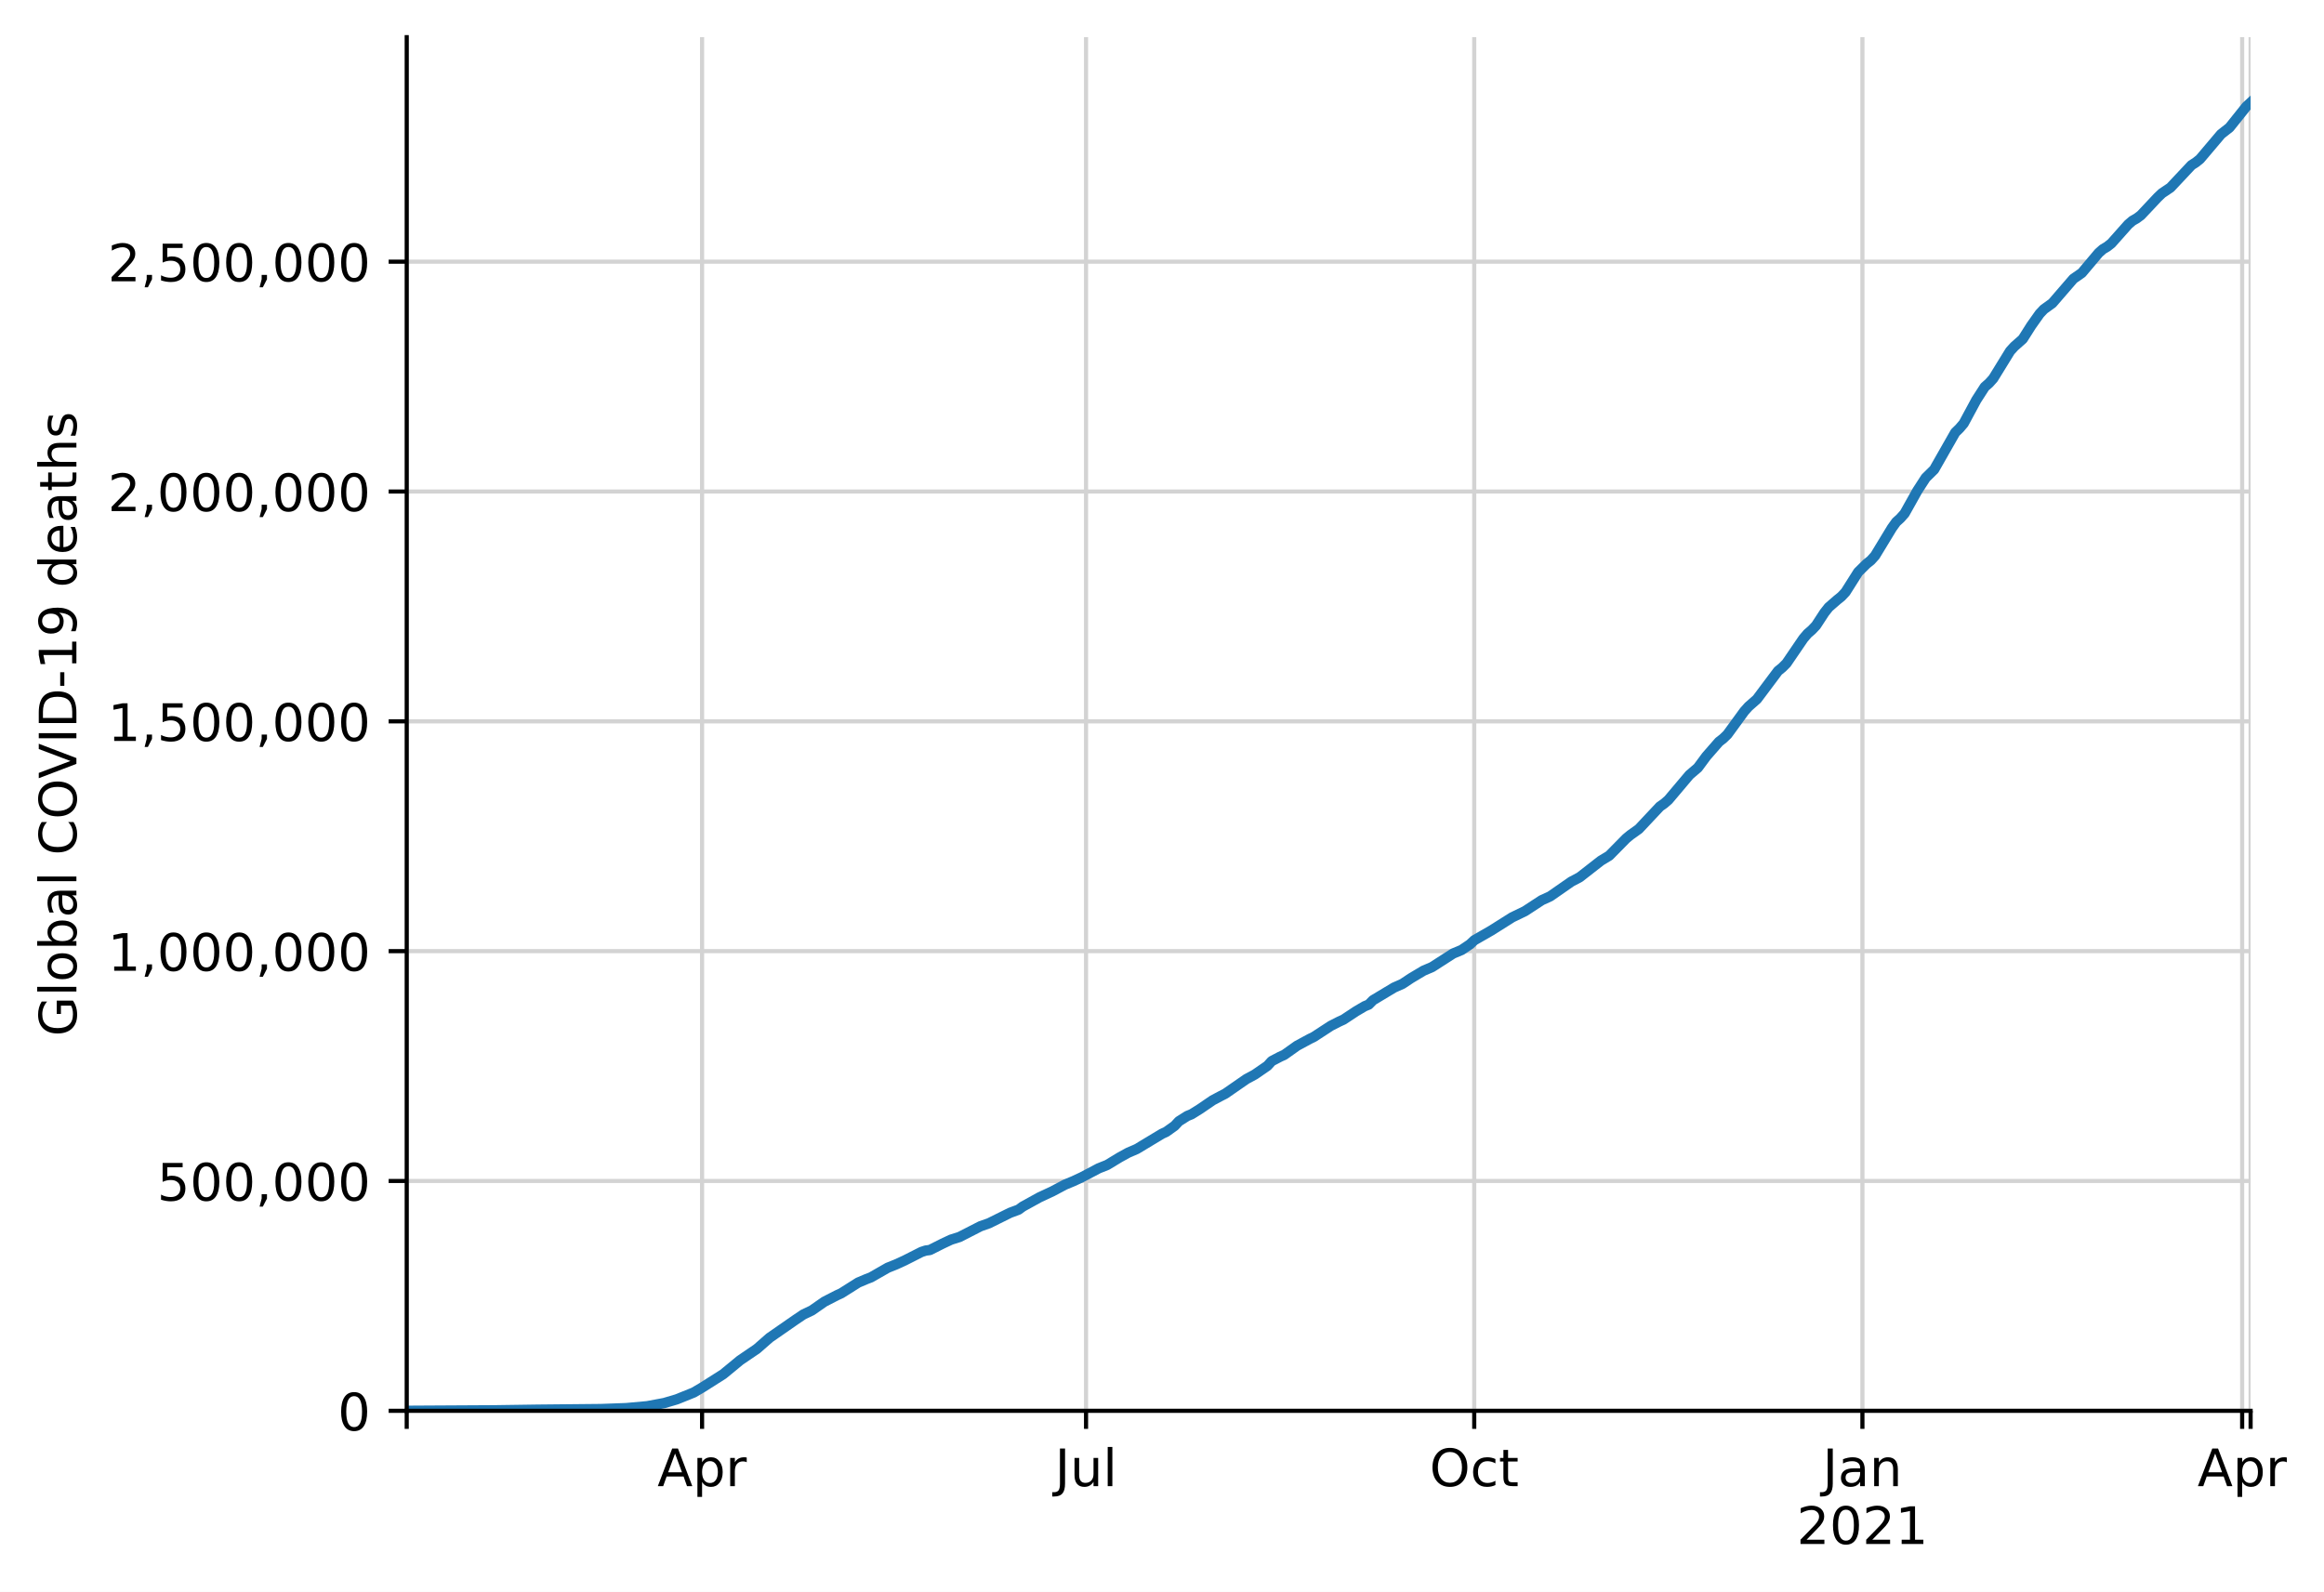
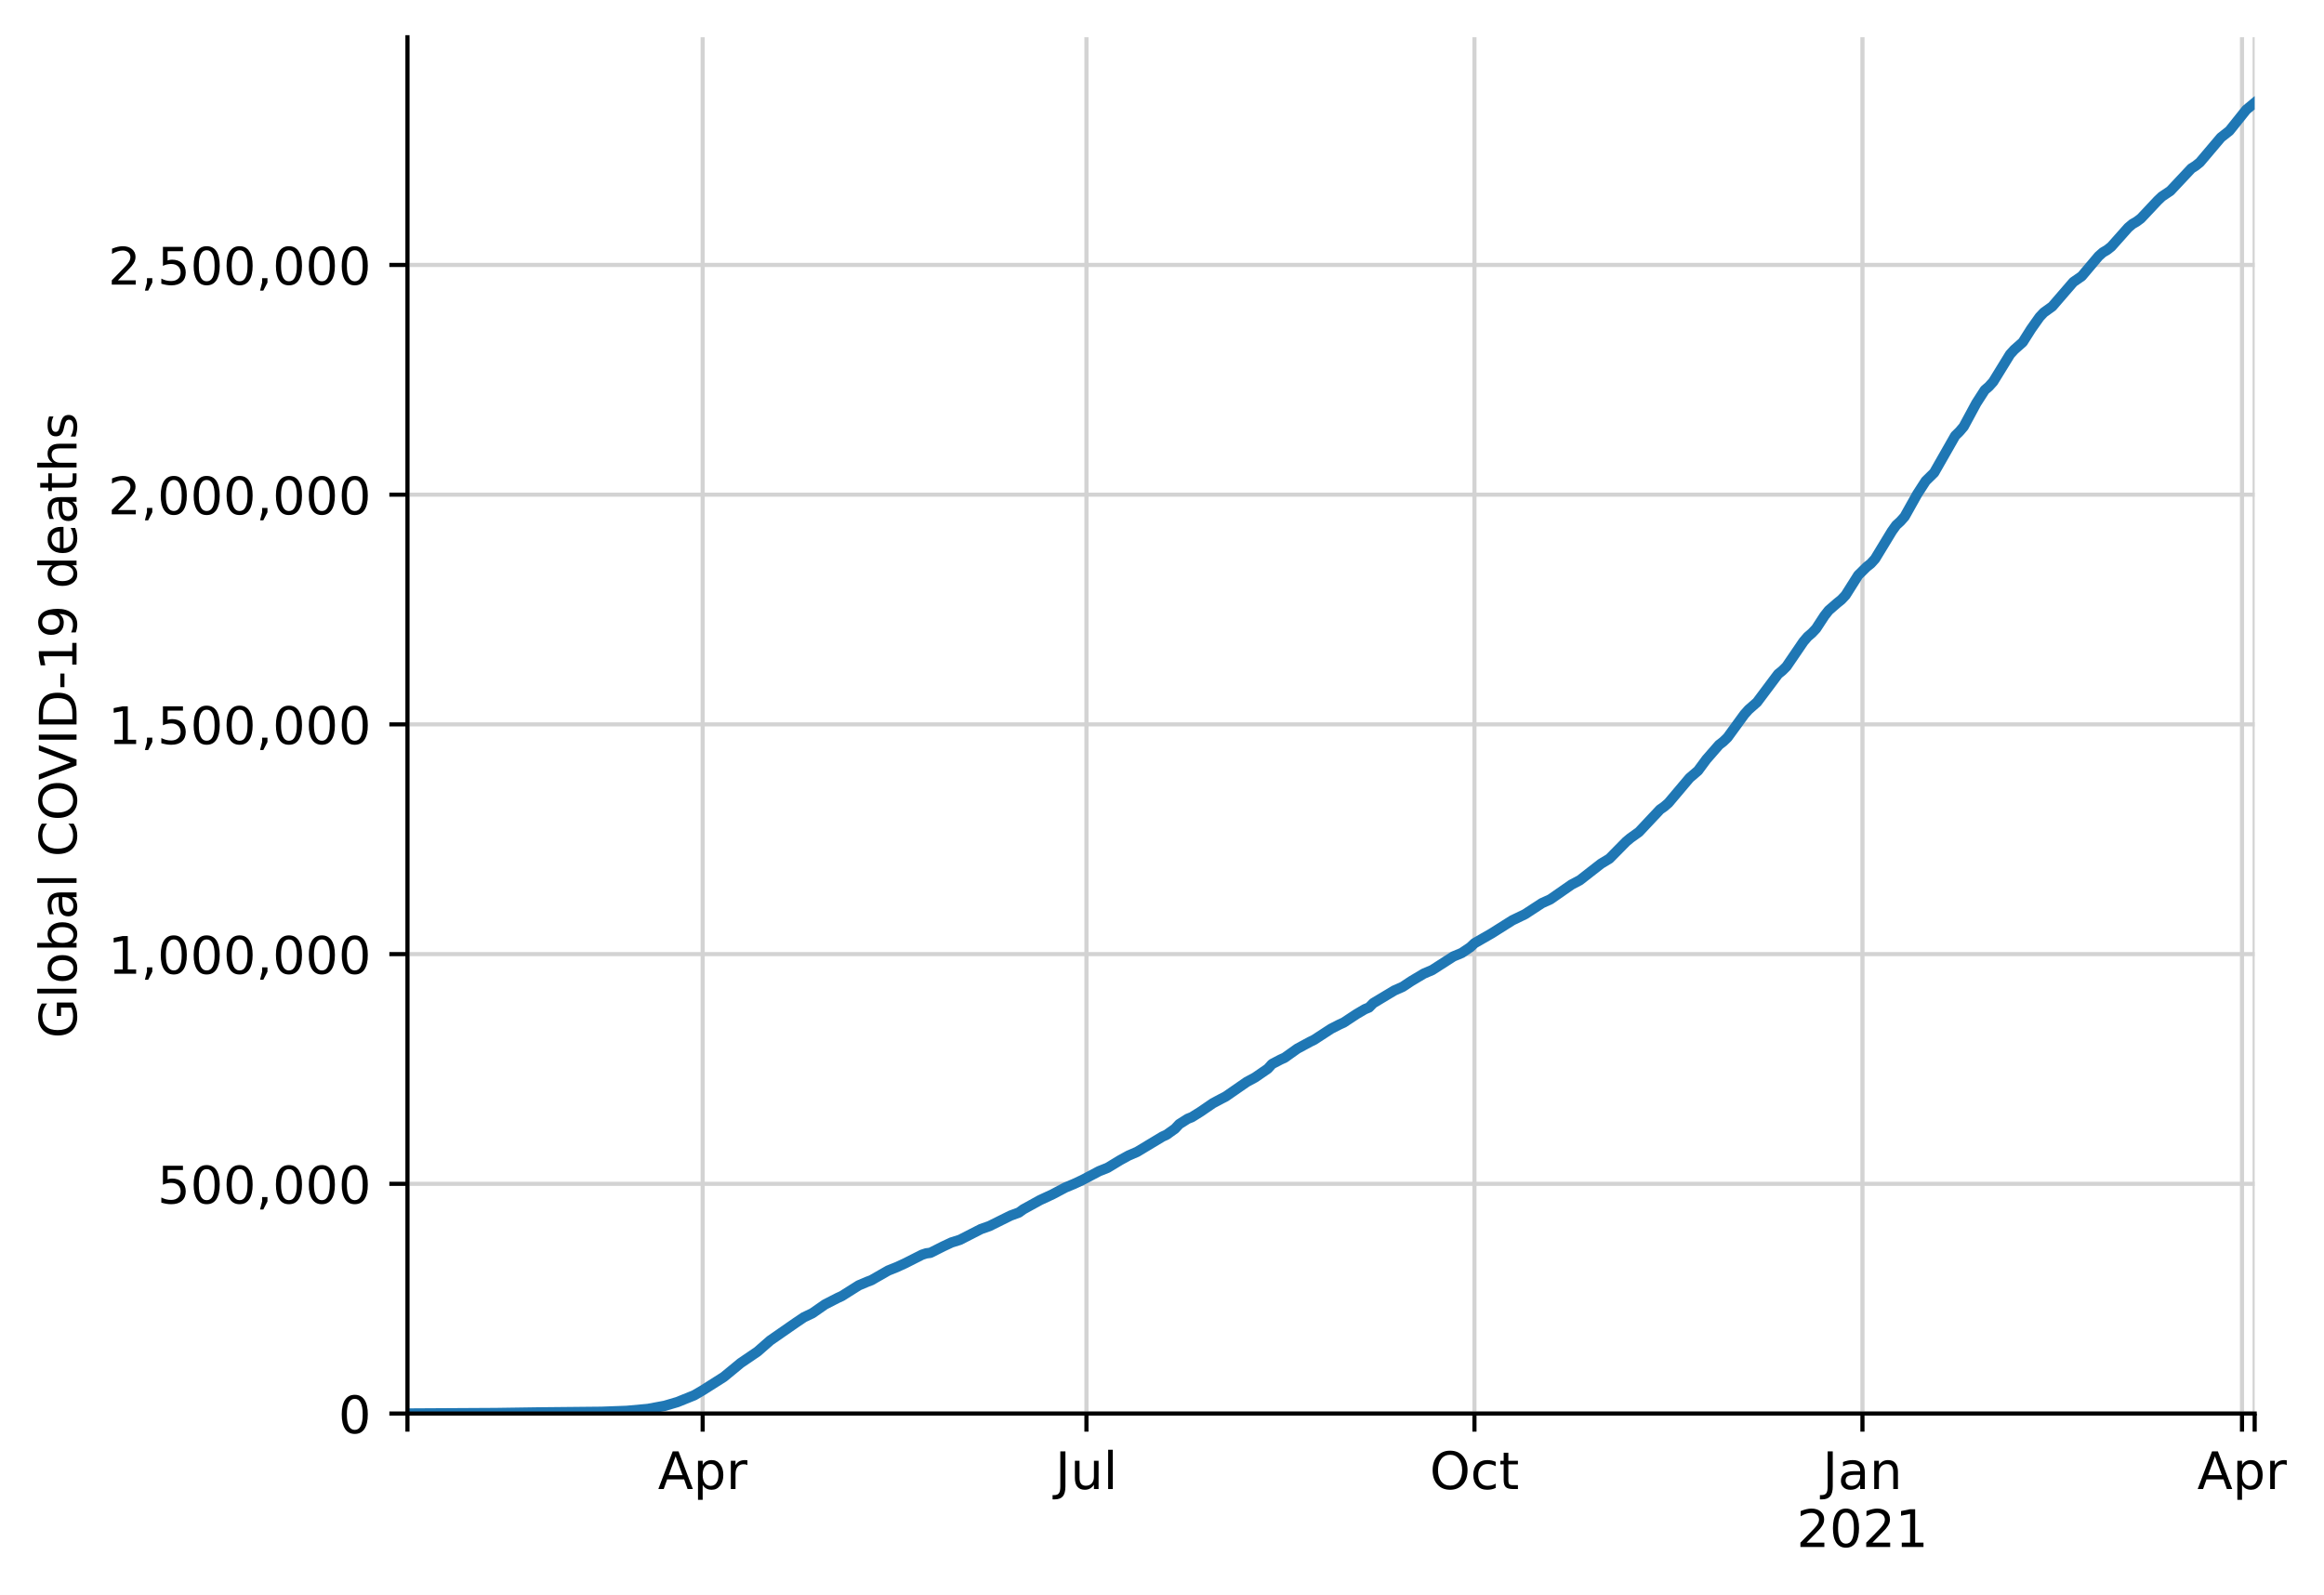
- <svg xmlns="http://www.w3.org/2000/svg" xmlns:xlink="http://www.w3.org/1999/xlink" height="308.388pt" version="1.1" viewBox="0 0 450.107 308.388" width="450.107pt">
+ <svg xmlns="http://www.w3.org/2000/svg" xmlns:xlink="http://www.w3.org/1999/xlink" height="308.388pt" version="1.1" viewBox="0 0 449.296 308.388" width="449.296pt">
  <defs>
    <style type="text/css">
*{stroke-linecap:butt;stroke-linejoin:round;}
  </style>
  </defs>
  <g id="figure_1">
    <g id="patch_1">
-       <path d="M 0 308.388  L 450.107 308.388  L 450.107 0  L 0 0  z " style="fill:#ffffff;" />
+       <path d="M 0 308.388  L 449.296 308.388  L 449.296 0  L 0 0  z " style="fill:#ffffff;" />
    </g>
    <g id="axes_1">
      <g id="patch_2">
        <path d="M 78.772 273.312  L 435.892 273.312  L 435.892 7.2  L 78.772 7.2  z " style="fill:#ffffff;" />
      </g>
      <g id="matplotlib.axis_1">
        <g id="xtick_1">
          <g id="line2d_1">
-             <path clip-path="url(#pe1b4215ef3)" d="M 78.772 273.312  L 78.772 7.2  " style="fill:none;stroke:#d3d3d3;stroke-linecap:square;stroke-width:0.8;" />
+             <path clip-path="url(#pf8156d04ae)" d="M 78.772 273.312  L 78.772 7.2  " style="fill:none;stroke:#d3d3d3;stroke-linecap:square;stroke-width:0.8;" />
          </g>
          <g id="line2d_2">
            <defs>
-               <path d="M 0 0  L 0 3.5  " id="m7fb3a70181" style="stroke:#000000;stroke-width:0.8;" />
-             </defs>
-             <g>
-               <use style="stroke:#000000;stroke-width:0.8;" x="78.772" xlink:href="#m7fb3a70181" y="273.312" />
+               <path d="M 0 0  L 0 3.5  " id="mb084c9fdd0" style="stroke:#000000;stroke-width:0.8;" />
+             </defs>
+             <g>
+               <use style="stroke:#000000;stroke-width:0.8;" x="78.772" xlink:href="#mb084c9fdd0" y="273.312" />
            </g>
          </g>
        </g>
        <g id="xtick_2">
          <g id="line2d_3">
-             <path clip-path="url(#pe1b4215ef3)" d="M 135.976 273.312  L 135.976 7.2  " style="fill:none;stroke:#d3d3d3;stroke-linecap:square;stroke-width:0.8;" />
+             <path clip-path="url(#pf8156d04ae)" d="M 135.846 273.312  L 135.846 7.2  " style="fill:none;stroke:#d3d3d3;stroke-linecap:square;stroke-width:0.8;" />
          </g>
          <g id="line2d_4">
            <g>
-               <use style="stroke:#000000;stroke-width:0.8;" x="135.976" xlink:href="#m7fb3a70181" y="273.312" />
+               <use style="stroke:#000000;stroke-width:0.8;" x="135.846" xlink:href="#mb084c9fdd0" y="273.312" />
            </g>
          </g>
          <g id="text_1">
            <defs>
              <path d="M 34.188 63.188  L 20.797 26.906  L 47.609 26.906  z M 28.609 72.906  L 39.797 72.906  L 67.578 0  L 57.328 0  L 50.688 18.703  L 17.828 18.703  L 11.188 0  L 0.781 0  z " id="DejaVuSans-65" />
              <path d="M 18.109 8.203  L 18.109 -20.797  L 9.078 -20.797  L 9.078 54.688  L 18.109 54.688  L 18.109 46.391  Q 20.953 51.266 25.266 53.625  Q 29.594 56 35.594 56  Q 45.562 56 51.781 48.094  Q 58.016 40.188 58.016 27.297  Q 58.016 14.406 51.781 6.484  Q 45.562 -1.422 35.594 -1.422  Q 29.594 -1.422 25.266 0.953  Q 20.953 3.328 18.109 8.203  z M 48.688 27.297  Q 48.688 37.203 44.609 42.844  Q 40.531 48.484 33.406 48.484  Q 26.266 48.484 22.188 42.844  Q 18.109 37.203 18.109 27.297  Q 18.109 17.391 22.188 11.75  Q 26.266 6.109 33.406 6.109  Q 40.531 6.109 44.609 11.75  Q 48.688 17.391 48.688 27.297  z " id="DejaVuSans-112" />
              <path d="M 41.109 46.297  Q 39.594 47.172 37.812 47.578  Q 36.031 48 33.891 48  Q 26.266 48 22.188 43.047  Q 18.109 38.094 18.109 28.812  L 18.109 0  L 9.078 0  L 9.078 54.688  L 18.109 54.688  L 18.109 46.188  Q 20.953 51.172 25.484 53.578  Q 30.031 56 36.531 56  Q 37.453 56 38.578 55.875  Q 39.703 55.766 41.062 55.516  z " id="DejaVuSans-114" />
            </defs>
-             <g transform="translate(127.3265 287.9104)scale(0.1 -0.1)">
+             <g transform="translate(127.1958 287.9104)scale(0.1 -0.1)">
              <use xlink:href="#DejaVuSans-65" />
              <use x="68.408" xlink:href="#DejaVuSans-112" />
              <use x="131.885" xlink:href="#DejaVuSans-114" />
            </g>
          </g>
        </g>
        <g id="xtick_3">
          <g id="line2d_5">
-             <path clip-path="url(#pe1b4215ef3)" d="M 210.342 273.312  L 210.342 7.2  " style="fill:none;stroke:#d3d3d3;stroke-linecap:square;stroke-width:0.8;" />
+             <path clip-path="url(#pf8156d04ae)" d="M 210.042 273.312  L 210.042 7.2  " style="fill:none;stroke:#d3d3d3;stroke-linecap:square;stroke-width:0.8;" />
          </g>
          <g id="line2d_6">
            <g>
-               <use style="stroke:#000000;stroke-width:0.8;" x="210.342" xlink:href="#m7fb3a70181" y="273.312" />
+               <use style="stroke:#000000;stroke-width:0.8;" x="210.042" xlink:href="#mb084c9fdd0" y="273.312" />
            </g>
          </g>
          <g id="text_2">
            <defs>
              <path d="M 9.812 72.906  L 19.672 72.906  L 19.672 5.078  Q 19.672 -8.109 14.672 -14.062  Q 9.672 -20.016 -1.422 -20.016  L -5.172 -20.016  L -5.172 -11.719  L -2.094 -11.719  Q 4.438 -11.719 7.125 -8.047  Q 9.812 -4.391 9.812 5.078  z " id="DejaVuSans-74" />
              <path d="M 8.5 21.578  L 8.5 54.688  L 17.484 54.688  L 17.484 21.922  Q 17.484 14.156 20.5 10.266  Q 23.531 6.391 29.594 6.391  Q 36.859 6.391 41.078 11.031  Q 45.312 15.672 45.312 23.688  L 45.312 54.688  L 54.297 54.688  L 54.297 0  L 45.312 0  L 45.312 8.406  Q 42.047 3.422 37.719 1  Q 33.406 -1.422 27.688 -1.422  Q 18.266 -1.422 13.375 4.438  Q 8.5 10.297 8.5 21.578  z M 31.109 56  z " id="DejaVuSans-117" />
              <path d="M 9.422 75.984  L 18.406 75.984  L 18.406 0  L 9.422 0  z " id="DejaVuSans-108" />
            </defs>
-             <g transform="translate(204.3096 287.9104)scale(0.1 -0.1)">
+             <g transform="translate(204.0092 287.9104)scale(0.1 -0.1)">
              <use xlink:href="#DejaVuSans-74" />
              <use x="29.492" xlink:href="#DejaVuSans-117" />
              <use x="92.871" xlink:href="#DejaVuSans-108" />
            </g>
          </g>
        </g>
        <g id="xtick_4">
          <g id="line2d_7">
-             <path clip-path="url(#pe1b4215ef3)" d="M 285.526 273.312  L 285.526 7.2  " style="fill:none;stroke:#d3d3d3;stroke-linecap:square;stroke-width:0.8;" />
+             <path clip-path="url(#pf8156d04ae)" d="M 285.054 273.312  L 285.054 7.2  " style="fill:none;stroke:#d3d3d3;stroke-linecap:square;stroke-width:0.8;" />
          </g>
          <g id="line2d_8">
            <g>
-               <use style="stroke:#000000;stroke-width:0.8;" x="285.526" xlink:href="#m7fb3a70181" y="273.312" />
+               <use style="stroke:#000000;stroke-width:0.8;" x="285.054" xlink:href="#mb084c9fdd0" y="273.312" />
            </g>
          </g>
          <g id="text_3">
            <defs>
              <path d="M 39.406 66.219  Q 28.656 66.219 22.328 58.203  Q 16.016 50.203 16.016 36.375  Q 16.016 22.609 22.328 14.594  Q 28.656 6.594 39.406 6.594  Q 50.141 6.594 56.422 14.594  Q 62.703 22.609 62.703 36.375  Q 62.703 50.203 56.422 58.203  Q 50.141 66.219 39.406 66.219  z M 39.406 74.219  Q 54.734 74.219 63.906 63.938  Q 73.094 53.656 73.094 36.375  Q 73.094 19.141 63.906 8.859  Q 54.734 -1.422 39.406 -1.422  Q 24.031 -1.422 14.812 8.828  Q 5.609 19.094 5.609 36.375  Q 5.609 53.656 14.812 63.938  Q 24.031 74.219 39.406 74.219  z " id="DejaVuSans-79" />
              <path d="M 48.781 52.594  L 48.781 44.188  Q 44.969 46.297 41.141 47.344  Q 37.312 48.391 33.406 48.391  Q 24.656 48.391 19.812 42.844  Q 14.984 37.312 14.984 27.297  Q 14.984 17.281 19.812 11.734  Q 24.656 6.203 33.406 6.203  Q 37.312 6.203 41.141 7.25  Q 44.969 8.297 48.781 10.406  L 48.781 2.094  Q 45.016 0.344 40.984 -0.531  Q 36.969 -1.422 32.422 -1.422  Q 20.062 -1.422 12.781 6.344  Q 5.516 14.109 5.516 27.297  Q 5.516 40.672 12.859 48.328  Q 20.219 56 33.016 56  Q 37.156 56 41.109 55.141  Q 45.062 54.297 48.781 52.594  z " id="DejaVuSans-99" />
              <path d="M 18.312 70.219  L 18.312 54.688  L 36.812 54.688  L 36.812 47.703  L 18.312 47.703  L 18.312 18.016  Q 18.312 11.328 20.141 9.422  Q 21.969 7.516 27.594 7.516  L 36.812 7.516  L 36.812 0  L 27.594 0  Q 17.188 0 13.234 3.875  Q 9.281 7.766 9.281 18.016  L 9.281 47.703  L 2.688 47.703  L 2.688 54.688  L 9.281 54.688  L 9.281 70.219  z " id="DejaVuSans-116" />
            </defs>
-             <g transform="translate(276.8802 287.9104)scale(0.1 -0.1)">
+             <g transform="translate(276.4082 287.9104)scale(0.1 -0.1)">
              <use xlink:href="#DejaVuSans-79" />
              <use x="78.711" xlink:href="#DejaVuSans-99" />
              <use x="133.691" xlink:href="#DejaVuSans-116" />
            </g>
          </g>
        </g>
        <g id="xtick_5">
          <g id="line2d_9">
-             <path clip-path="url(#pe1b4215ef3)" d="M 360.709 273.312  L 360.709 7.2  " style="fill:none;stroke:#d3d3d3;stroke-linecap:square;stroke-width:0.8;" />
+             <path clip-path="url(#pf8156d04ae)" d="M 360.065 273.312  L 360.065 7.2  " style="fill:none;stroke:#d3d3d3;stroke-linecap:square;stroke-width:0.8;" />
          </g>
          <g id="line2d_10">
            <g>
-               <use style="stroke:#000000;stroke-width:0.8;" x="360.709" xlink:href="#m7fb3a70181" y="273.312" />
+               <use style="stroke:#000000;stroke-width:0.8;" x="360.065" xlink:href="#mb084c9fdd0" y="273.312" />
            </g>
          </g>
          <g id="text_4">
            <defs>
              <path d="M 34.281 27.484  Q 23.391 27.484 19.188 25  Q 14.984 22.516 14.984 16.5  Q 14.984 11.719 18.141 8.906  Q 21.297 6.109 26.703 6.109  Q 34.188 6.109 38.703 11.406  Q 43.219 16.703 43.219 25.484  L 43.219 27.484  z M 52.203 31.203  L 52.203 0  L 43.219 0  L 43.219 8.297  Q 40.141 3.328 35.547 0.953  Q 30.953 -1.422 24.312 -1.422  Q 15.922 -1.422 10.953 3.297  Q 6 8.016 6 15.922  Q 6 25.141 12.172 29.828  Q 18.359 34.516 30.609 34.516  L 43.219 34.516  L 43.219 35.406  Q 43.219 41.609 39.141 45  Q 35.062 48.391 27.688 48.391  Q 23 48.391 18.547 47.266  Q 14.109 46.141 10.016 43.891  L 10.016 52.203  Q 14.938 54.109 19.578 55.047  Q 24.219 56 28.609 56  Q 40.484 56 46.344 49.844  Q 52.203 43.703 52.203 31.203  z " id="DejaVuSans-97" />
              <path d="M 54.891 33.016  L 54.891 0  L 45.906 0  L 45.906 32.719  Q 45.906 40.484 42.875 44.328  Q 39.844 48.188 33.797 48.188  Q 26.516 48.188 22.312 43.547  Q 18.109 38.922 18.109 30.906  L 18.109 0  L 9.078 0  L 9.078 54.688  L 18.109 54.688  L 18.109 46.188  Q 21.344 51.125 25.703 53.562  Q 30.078 56 35.797 56  Q 45.219 56 50.047 50.172  Q 54.891 44.344 54.891 33.016  z " id="DejaVuSans-110" />
            </defs>
-             <g transform="translate(353.0009 287.9104)scale(0.1 -0.1)">
+             <g transform="translate(352.3572 287.9104)scale(0.1 -0.1)">
              <use xlink:href="#DejaVuSans-74" />
              <use x="29.492" xlink:href="#DejaVuSans-97" />
              <use x="90.771" xlink:href="#DejaVuSans-110" />
            </g>
            <defs>
              <path d="M 19.188 8.297  L 53.609 8.297  L 53.609 0  L 7.328 0  L 7.328 8.297  Q 12.938 14.109 22.625 23.891  Q 32.328 33.688 34.812 36.531  Q 39.547 41.844 41.422 45.531  Q 43.312 49.219 43.312 52.781  Q 43.312 58.594 39.234 62.25  Q 35.156 65.922 28.609 65.922  Q 23.969 65.922 18.812 64.312  Q 13.672 62.703 7.812 59.422  L 7.812 69.391  Q 13.766 71.781 18.938 73  Q 24.125 74.219 28.422 74.219  Q 39.75 74.219 46.484 68.547  Q 53.219 62.891 53.219 53.422  Q 53.219 48.922 51.531 44.891  Q 49.859 40.875 45.406 35.406  Q 44.188 33.984 37.641 27.219  Q 31.109 20.453 19.188 8.297  z " id="DejaVuSans-50" />
              <path d="M 31.781 66.406  Q 24.172 66.406 20.328 58.906  Q 16.5 51.422 16.5 36.375  Q 16.5 21.391 20.328 13.891  Q 24.172 6.391 31.781 6.391  Q 39.453 6.391 43.281 13.891  Q 47.125 21.391 47.125 36.375  Q 47.125 51.422 43.281 58.906  Q 39.453 66.406 31.781 66.406  z M 31.781 74.219  Q 44.047 74.219 50.516 64.516  Q 56.984 54.828 56.984 36.375  Q 56.984 17.969 50.516 8.266  Q 44.047 -1.422 31.781 -1.422  Q 19.531 -1.422 13.062 8.266  Q 6.594 17.969 6.594 36.375  Q 6.594 54.828 13.062 64.516  Q 19.531 74.219 31.781 74.219  z " id="DejaVuSans-48" />
              <path d="M 12.406 8.297  L 28.516 8.297  L 28.516 63.922  L 10.984 60.406  L 10.984 69.391  L 28.422 72.906  L 38.281 72.906  L 38.281 8.297  L 54.391 8.297  L 54.391 0  L 12.406 0  z " id="DejaVuSans-49" />
            </defs>
-             <g transform="translate(347.9837 299.1082)scale(0.1 -0.1)">
+             <g transform="translate(347.34 299.1082)scale(0.1 -0.1)">
              <use xlink:href="#DejaVuSans-50" />
              <use x="63.623" xlink:href="#DejaVuSans-48" />
              <use x="127.246" xlink:href="#DejaVuSans-50" />
              <use x="190.869" xlink:href="#DejaVuSans-49" />
            </g>
          </g>
        </g>
        <g id="xtick_6">
          <g id="line2d_11">
-             <path clip-path="url(#pe1b4215ef3)" d="M 434.257 273.312  L 434.257 7.2  " style="fill:none;stroke:#d3d3d3;stroke-linecap:square;stroke-width:0.8;" />
+             <path clip-path="url(#pf8156d04ae)" d="M 433.446 273.312  L 433.446 7.2  " style="fill:none;stroke:#d3d3d3;stroke-linecap:square;stroke-width:0.8;" />
          </g>
          <g id="line2d_12">
            <g>
-               <use style="stroke:#000000;stroke-width:0.8;" x="434.257" xlink:href="#m7fb3a70181" y="273.312" />
+               <use style="stroke:#000000;stroke-width:0.8;" x="433.446" xlink:href="#mb084c9fdd0" y="273.312" />
            </g>
          </g>
          <g id="text_5">
-             <g transform="translate(425.6075 287.9104)scale(0.1 -0.1)">
+             <g transform="translate(424.7958 287.9104)scale(0.1 -0.1)">
              <use xlink:href="#DejaVuSans-65" />
              <use x="68.408" xlink:href="#DejaVuSans-112" />
              <use x="131.885" xlink:href="#DejaVuSans-114" />
            </g>
          </g>
        </g>
        <g id="xtick_7">
          <g id="line2d_13">
-             <path clip-path="url(#pe1b4215ef3)" d="M 435.892 273.312  L 435.892 7.2  " style="fill:none;stroke:#d3d3d3;stroke-linecap:square;stroke-width:0.8;" />
+             <path clip-path="url(#pf8156d04ae)" d="M 435.892 273.312  L 435.892 7.2  " style="fill:none;stroke:#d3d3d3;stroke-linecap:square;stroke-width:0.8;" />
          </g>
          <g id="line2d_14">
            <g>
-               <use style="stroke:#000000;stroke-width:0.8;" x="435.892" xlink:href="#m7fb3a70181" y="273.312" />
+               <use style="stroke:#000000;stroke-width:0.8;" x="435.892" xlink:href="#mb084c9fdd0" y="273.312" />
            </g>
          </g>
        </g>
      </g>
      <g id="matplotlib.axis_2">
        <g id="ytick_1">
          <g id="line2d_15">
-             <path clip-path="url(#pe1b4215ef3)" d="M 78.772 273.312  L 435.892 273.312  " style="fill:none;stroke:#d3d3d3;stroke-linecap:square;stroke-width:0.8;" />
+             <path clip-path="url(#pf8156d04ae)" d="M 78.772 273.312  L 435.892 273.312  " style="fill:none;stroke:#d3d3d3;stroke-linecap:square;stroke-width:0.8;" />
          </g>
          <g id="line2d_16">
            <defs>
-               <path d="M 0 0  L -3.5 0  " id="m2400c3661f" style="stroke:#000000;stroke-width:0.8;" />
-             </defs>
-             <g>
-               <use style="stroke:#000000;stroke-width:0.8;" x="78.772" xlink:href="#m2400c3661f" y="273.312" />
+               <path d="M 0 0  L -3.5 0  " id="m53f16eb6ca" style="stroke:#000000;stroke-width:0.8;" />
+             </defs>
+             <g>
+               <use style="stroke:#000000;stroke-width:0.8;" x="78.772" xlink:href="#m53f16eb6ca" y="273.312" />
            </g>
          </g>
          <g id="text_6">
            <g transform="translate(65.40937 277.1112)scale(0.1 -0.1)">
              <use xlink:href="#DejaVuSans-48" />
            </g>
          </g>
        </g>
        <g id="ytick_2">
          <g id="line2d_17">
-             <path clip-path="url(#pe1b4215ef3)" d="M 78.772 228.788  L 435.892 228.788  " style="fill:none;stroke:#d3d3d3;stroke-linecap:square;stroke-width:0.8;" />
+             <path clip-path="url(#pf8156d04ae)" d="M 78.772 228.895  L 435.892 228.895  " style="fill:none;stroke:#d3d3d3;stroke-linecap:square;stroke-width:0.8;" />
          </g>
          <g id="line2d_18">
            <g>
-               <use style="stroke:#000000;stroke-width:0.8;" x="78.772" xlink:href="#m2400c3661f" y="228.788" />
+               <use style="stroke:#000000;stroke-width:0.8;" x="78.772" xlink:href="#m53f16eb6ca" y="228.895" />
            </g>
          </g>
          <g id="text_7">
            <defs>
              <path d="M 10.797 72.906  L 49.516 72.906  L 49.516 64.594  L 19.828 64.594  L 19.828 46.734  Q 21.969 47.469 24.109 47.828  Q 26.266 48.188 28.422 48.188  Q 40.625 48.188 47.75 41.5  Q 54.891 34.812 54.891 23.391  Q 54.891 11.625 47.562 5.094  Q 40.234 -1.422 26.906 -1.422  Q 22.312 -1.422 17.547 -0.641  Q 12.797 0.141 7.719 1.703  L 7.719 11.625  Q 12.109 9.234 16.797 8.062  Q 21.484 6.891 26.703 6.891  Q 35.156 6.891 40.078 11.328  Q 45.016 15.766 45.016 23.391  Q 45.016 31 40.078 35.438  Q 35.156 39.891 26.703 39.891  Q 22.75 39.891 18.812 39.016  Q 14.891 38.141 10.797 36.281  z " id="DejaVuSans-53" />
              <path d="M 11.719 12.406  L 22.016 12.406  L 22.016 4  L 14.016 -11.625  L 7.719 -11.625  L 11.719 4  z " id="DejaVuSans-44" />
            </defs>
-             <g transform="translate(30.41875 232.5876)scale(0.1 -0.1)">
+             <g transform="translate(30.41875 232.6946)scale(0.1 -0.1)">
              <use xlink:href="#DejaVuSans-53" />
              <use x="63.623" xlink:href="#DejaVuSans-48" />
              <use x="127.246" xlink:href="#DejaVuSans-48" />
              <use x="190.869" xlink:href="#DejaVuSans-44" />
              <use x="222.656" xlink:href="#DejaVuSans-48" />
              <use x="286.279" xlink:href="#DejaVuSans-48" />
              <use x="349.902" xlink:href="#DejaVuSans-48" />
            </g>
          </g>
        </g>
        <g id="ytick_3">
          <g id="line2d_19">
-             <path clip-path="url(#pe1b4215ef3)" d="M 78.772 184.265  L 435.892 184.265  " style="fill:none;stroke:#d3d3d3;stroke-linecap:square;stroke-width:0.8;" />
+             <path clip-path="url(#pf8156d04ae)" d="M 78.772 184.479  L 435.892 184.479  " style="fill:none;stroke:#d3d3d3;stroke-linecap:square;stroke-width:0.8;" />
          </g>
          <g id="line2d_20">
            <g>
-               <use style="stroke:#000000;stroke-width:0.8;" x="78.772" xlink:href="#m2400c3661f" y="184.265" />
+               <use style="stroke:#000000;stroke-width:0.8;" x="78.772" xlink:href="#m53f16eb6ca" y="184.479" />
            </g>
          </g>
          <g id="text_8">
-             <g transform="translate(20.87813 188.0639)scale(0.1 -0.1)">
+             <g transform="translate(20.87813 188.278)scale(0.1 -0.1)">
              <use xlink:href="#DejaVuSans-49" />
              <use x="63.623" xlink:href="#DejaVuSans-44" />
              <use x="95.41" xlink:href="#DejaVuSans-48" />
              <use x="159.033" xlink:href="#DejaVuSans-48" />
              <use x="222.656" xlink:href="#DejaVuSans-48" />
              <use x="286.279" xlink:href="#DejaVuSans-44" />
              <use x="318.066" xlink:href="#DejaVuSans-48" />
              <use x="381.689" xlink:href="#DejaVuSans-48" />
              <use x="445.312" xlink:href="#DejaVuSans-48" />
            </g>
          </g>
        </g>
        <g id="ytick_4">
          <g id="line2d_21">
-             <path clip-path="url(#pe1b4215ef3)" d="M 78.772 139.741  L 435.892 139.741  " style="fill:none;stroke:#d3d3d3;stroke-linecap:square;stroke-width:0.8;" />
+             <path clip-path="url(#pf8156d04ae)" d="M 78.772 140.062  L 435.892 140.062  " style="fill:none;stroke:#d3d3d3;stroke-linecap:square;stroke-width:0.8;" />
          </g>
          <g id="line2d_22">
            <g>
-               <use style="stroke:#000000;stroke-width:0.8;" x="78.772" xlink:href="#m2400c3661f" y="139.741" />
+               <use style="stroke:#000000;stroke-width:0.8;" x="78.772" xlink:href="#m53f16eb6ca" y="140.062" />
            </g>
          </g>
          <g id="text_9">
-             <g transform="translate(20.87813 143.5403)scale(0.1 -0.1)">
+             <g transform="translate(20.87813 143.8614)scale(0.1 -0.1)">
              <use xlink:href="#DejaVuSans-49" />
              <use x="63.623" xlink:href="#DejaVuSans-44" />
              <use x="95.41" xlink:href="#DejaVuSans-53" />
              <use x="159.033" xlink:href="#DejaVuSans-48" />
              <use x="222.656" xlink:href="#DejaVuSans-48" />
              <use x="286.279" xlink:href="#DejaVuSans-44" />
              <use x="318.066" xlink:href="#DejaVuSans-48" />
              <use x="381.689" xlink:href="#DejaVuSans-48" />
              <use x="445.312" xlink:href="#DejaVuSans-48" />
            </g>
          </g>
        </g>
        <g id="ytick_5">
          <g id="line2d_23">
-             <path clip-path="url(#pe1b4215ef3)" d="M 78.772 95.217  L 435.892 95.217  " style="fill:none;stroke:#d3d3d3;stroke-linecap:square;stroke-width:0.8;" />
+             <path clip-path="url(#pf8156d04ae)" d="M 78.772 95.646  L 435.892 95.646  " style="fill:none;stroke:#d3d3d3;stroke-linecap:square;stroke-width:0.8;" />
          </g>
          <g id="line2d_24">
            <g>
-               <use style="stroke:#000000;stroke-width:0.8;" x="78.772" xlink:href="#m2400c3661f" y="95.217" />
+               <use style="stroke:#000000;stroke-width:0.8;" x="78.772" xlink:href="#m53f16eb6ca" y="95.646" />
            </g>
          </g>
          <g id="text_10">
-             <g transform="translate(20.87813 99.01664)scale(0.1 -0.1)">
+             <g transform="translate(20.87813 99.44474)scale(0.1 -0.1)">
              <use xlink:href="#DejaVuSans-50" />
              <use x="63.623" xlink:href="#DejaVuSans-44" />
              <use x="95.41" xlink:href="#DejaVuSans-48" />
              <use x="159.033" xlink:href="#DejaVuSans-48" />
              <use x="222.656" xlink:href="#DejaVuSans-48" />
              <use x="286.279" xlink:href="#DejaVuSans-44" />
              <use x="318.066" xlink:href="#DejaVuSans-48" />
              <use x="381.689" xlink:href="#DejaVuSans-48" />
              <use x="445.312" xlink:href="#DejaVuSans-48" />
            </g>
          </g>
        </g>
        <g id="ytick_6">
          <g id="line2d_25">
-             <path clip-path="url(#pe1b4215ef3)" d="M 78.772 50.694  L 435.892 50.694  " style="fill:none;stroke:#d3d3d3;stroke-linecap:square;stroke-width:0.8;" />
+             <path clip-path="url(#pf8156d04ae)" d="M 78.772 51.229  L 435.892 51.229  " style="fill:none;stroke:#d3d3d3;stroke-linecap:square;stroke-width:0.8;" />
          </g>
          <g id="line2d_26">
            <g>
-               <use style="stroke:#000000;stroke-width:0.8;" x="78.772" xlink:href="#m2400c3661f" y="50.694" />
+               <use style="stroke:#000000;stroke-width:0.8;" x="78.772" xlink:href="#m53f16eb6ca" y="51.229" />
            </g>
          </g>
          <g id="text_11">
-             <g transform="translate(20.87813 54.493)scale(0.1 -0.1)">
+             <g transform="translate(20.87813 55.02813)scale(0.1 -0.1)">
              <use xlink:href="#DejaVuSans-50" />
              <use x="63.623" xlink:href="#DejaVuSans-44" />
              <use x="95.41" xlink:href="#DejaVuSans-53" />
              <use x="159.033" xlink:href="#DejaVuSans-48" />
              <use x="222.656" xlink:href="#DejaVuSans-48" />
              <use x="286.279" xlink:href="#DejaVuSans-44" />
              <use x="318.066" xlink:href="#DejaVuSans-48" />
              <use x="381.689" xlink:href="#DejaVuSans-48" />
              <use x="445.312" xlink:href="#DejaVuSans-48" />
            </g>
          </g>
        </g>
        <g id="text_12">
          <defs>
            <path d="M 59.516 10.406  L 59.516 29.984  L 43.406 29.984  L 43.406 38.094  L 69.281 38.094  L 69.281 6.781  Q 63.578 2.734 56.688 0.656  Q 49.812 -1.422 42 -1.422  Q 24.906 -1.422 15.25 8.562  Q 5.609 18.562 5.609 36.375  Q 5.609 54.25 15.25 64.234  Q 24.906 74.219 42 74.219  Q 49.125 74.219 55.547 72.453  Q 61.969 70.703 67.391 67.281  L 67.391 56.781  Q 61.922 61.422 55.766 63.766  Q 49.609 66.109 42.828 66.109  Q 29.438 66.109 22.719 58.641  Q 16.016 51.172 16.016 36.375  Q 16.016 21.625 22.719 14.156  Q 29.438 6.688 42.828 6.688  Q 48.047 6.688 52.141 7.594  Q 56.25 8.5 59.516 10.406  z " id="DejaVuSans-71" />
            <path d="M 30.609 48.391  Q 23.391 48.391 19.188 42.75  Q 14.984 37.109 14.984 27.297  Q 14.984 17.484 19.156 11.844  Q 23.344 6.203 30.609 6.203  Q 37.797 6.203 41.984 11.859  Q 46.188 17.531 46.188 27.297  Q 46.188 37.016 41.984 42.703  Q 37.797 48.391 30.609 48.391  z M 30.609 56  Q 42.328 56 49.016 48.375  Q 55.719 40.766 55.719 27.297  Q 55.719 13.875 49.016 6.219  Q 42.328 -1.422 30.609 -1.422  Q 18.844 -1.422 12.172 6.219  Q 5.516 13.875 5.516 27.297  Q 5.516 40.766 12.172 48.375  Q 18.844 56 30.609 56  z " id="DejaVuSans-111" />
            <path d="M 48.688 27.297  Q 48.688 37.203 44.609 42.844  Q 40.531 48.484 33.406 48.484  Q 26.266 48.484 22.188 42.844  Q 18.109 37.203 18.109 27.297  Q 18.109 17.391 22.188 11.75  Q 26.266 6.109 33.406 6.109  Q 40.531 6.109 44.609 11.75  Q 48.688 17.391 48.688 27.297  z M 18.109 46.391  Q 20.953 51.266 25.266 53.625  Q 29.594 56 35.594 56  Q 45.562 56 51.781 48.094  Q 58.016 40.188 58.016 27.297  Q 58.016 14.406 51.781 6.484  Q 45.562 -1.422 35.594 -1.422  Q 29.594 -1.422 25.266 0.953  Q 20.953 3.328 18.109 8.203  L 18.109 0  L 9.078 0  L 9.078 75.984  L 18.109 75.984  z " id="DejaVuSans-98" />
            <path id="DejaVuSans-32" />
            <path d="M 64.406 67.281  L 64.406 56.891  Q 59.422 61.531 53.781 63.812  Q 48.141 66.109 41.797 66.109  Q 29.297 66.109 22.656 58.469  Q 16.016 50.828 16.016 36.375  Q 16.016 21.969 22.656 14.328  Q 29.297 6.688 41.797 6.688  Q 48.141 6.688 53.781 8.984  Q 59.422 11.281 64.406 15.922  L 64.406 5.609  Q 59.234 2.094 53.438 0.328  Q 47.656 -1.422 41.219 -1.422  Q 24.656 -1.422 15.125 8.703  Q 5.609 18.844 5.609 36.375  Q 5.609 53.953 15.125 64.078  Q 24.656 74.219 41.219 74.219  Q 47.75 74.219 53.531 72.484  Q 59.328 70.75 64.406 67.281  z " id="DejaVuSans-67" />
            <path d="M 28.609 0  L 0.781 72.906  L 11.078 72.906  L 34.188 11.531  L 57.328 72.906  L 67.578 72.906  L 39.797 0  z " id="DejaVuSans-86" />
            <path d="M 9.812 72.906  L 19.672 72.906  L 19.672 0  L 9.812 0  z " id="DejaVuSans-73" />
            <path d="M 19.672 64.797  L 19.672 8.109  L 31.594 8.109  Q 46.688 8.109 53.688 14.938  Q 60.688 21.781 60.688 36.531  Q 60.688 51.172 53.688 57.984  Q 46.688 64.797 31.594 64.797  z M 9.812 72.906  L 30.078 72.906  Q 51.266 72.906 61.172 64.094  Q 71.094 55.281 71.094 36.531  Q 71.094 17.672 61.125 8.828  Q 51.172 0 30.078 0  L 9.812 0  z " id="DejaVuSans-68" />
            <path d="M 4.891 31.391  L 31.203 31.391  L 31.203 23.391  L 4.891 23.391  z " id="DejaVuSans-45" />
            <path d="M 10.984 1.516  L 10.984 10.5  Q 14.703 8.734 18.5 7.812  Q 22.312 6.891 25.984 6.891  Q 35.75 6.891 40.891 13.453  Q 46.047 20.016 46.781 33.406  Q 43.953 29.203 39.594 26.953  Q 35.25 24.703 29.984 24.703  Q 19.047 24.703 12.672 31.312  Q 6.297 37.938 6.297 49.422  Q 6.297 60.641 12.938 67.422  Q 19.578 74.219 30.609 74.219  Q 43.266 74.219 49.922 64.516  Q 56.594 54.828 56.594 36.375  Q 56.594 19.141 48.406 8.859  Q 40.234 -1.422 26.422 -1.422  Q 22.703 -1.422 18.891 -0.688  Q 15.094 0.047 10.984 1.516  z M 30.609 32.422  Q 37.25 32.422 41.125 36.953  Q 45.016 41.5 45.016 49.422  Q 45.016 57.281 41.125 61.844  Q 37.25 66.406 30.609 66.406  Q 23.969 66.406 20.094 61.844  Q 16.219 57.281 16.219 49.422  Q 16.219 41.5 20.094 36.953  Q 23.969 32.422 30.609 32.422  z " id="DejaVuSans-57" />
            <path d="M 45.406 46.391  L 45.406 75.984  L 54.391 75.984  L 54.391 0  L 45.406 0  L 45.406 8.203  Q 42.578 3.328 38.25 0.953  Q 33.938 -1.422 27.875 -1.422  Q 17.969 -1.422 11.734 6.484  Q 5.516 14.406 5.516 27.297  Q 5.516 40.188 11.734 48.094  Q 17.969 56 27.875 56  Q 33.938 56 38.25 53.625  Q 42.578 51.266 45.406 46.391  z M 14.797 27.297  Q 14.797 17.391 18.875 11.75  Q 22.953 6.109 30.078 6.109  Q 37.203 6.109 41.297 11.75  Q 45.406 17.391 45.406 27.297  Q 45.406 37.203 41.297 42.844  Q 37.203 48.484 30.078 48.484  Q 22.953 48.484 18.875 42.844  Q 14.797 37.203 14.797 27.297  z " id="DejaVuSans-100" />
            <path d="M 56.203 29.594  L 56.203 25.203  L 14.891 25.203  Q 15.484 15.922 20.484 11.062  Q 25.484 6.203 34.422 6.203  Q 39.594 6.203 44.453 7.469  Q 49.312 8.734 54.109 11.281  L 54.109 2.781  Q 49.266 0.734 44.188 -0.344  Q 39.109 -1.422 33.891 -1.422  Q 20.797 -1.422 13.156 6.188  Q 5.516 13.812 5.516 26.812  Q 5.516 40.234 12.766 48.109  Q 20.016 56 32.328 56  Q 43.359 56 49.781 48.891  Q 56.203 41.797 56.203 29.594  z M 47.219 32.234  Q 47.125 39.594 43.094 43.984  Q 39.062 48.391 32.422 48.391  Q 24.906 48.391 20.391 44.141  Q 15.875 39.891 15.188 32.172  z " id="DejaVuSans-101" />
            <path d="M 54.891 33.016  L 54.891 0  L 45.906 0  L 45.906 32.719  Q 45.906 40.484 42.875 44.328  Q 39.844 48.188 33.797 48.188  Q 26.516 48.188 22.312 43.547  Q 18.109 38.922 18.109 30.906  L 18.109 0  L 9.078 0  L 9.078 75.984  L 18.109 75.984  L 18.109 46.188  Q 21.344 51.125 25.703 53.562  Q 30.078 56 35.797 56  Q 45.219 56 50.047 50.172  Q 54.891 44.344 54.891 33.016  z " id="DejaVuSans-104" />
            <path d="M 44.281 53.078  L 44.281 44.578  Q 40.484 46.531 36.375 47.5  Q 32.281 48.484 27.875 48.484  Q 21.188 48.484 17.844 46.438  Q 14.5 44.391 14.5 40.281  Q 14.5 37.156 16.891 35.375  Q 19.281 33.594 26.516 31.984  L 29.594 31.297  Q 39.156 29.25 43.188 25.516  Q 47.219 21.781 47.219 15.094  Q 47.219 7.469 41.188 3.016  Q 35.156 -1.422 24.609 -1.422  Q 20.219 -1.422 15.453 -0.562  Q 10.688 0.297 5.422 2  L 5.422 11.281  Q 10.406 8.688 15.234 7.391  Q 20.062 6.109 24.812 6.109  Q 31.156 6.109 34.562 8.281  Q 37.984 10.453 37.984 14.406  Q 37.984 18.062 35.516 20.016  Q 33.062 21.969 24.703 23.781  L 21.578 24.516  Q 13.234 26.266 9.516 29.906  Q 5.812 33.547 5.812 39.891  Q 5.812 47.609 11.281 51.797  Q 16.75 56 26.812 56  Q 31.781 56 36.172 55.266  Q 40.578 54.547 44.281 53.078  z " id="DejaVuSans-115" />
          </defs>
          <g transform="translate(14.79844 200.7708)rotate(-90)scale(0.1 -0.1)">
            <use xlink:href="#DejaVuSans-71" />
            <use x="77.49" xlink:href="#DejaVuSans-108" />
            <use x="105.273" xlink:href="#DejaVuSans-111" />
            <use x="166.455" xlink:href="#DejaVuSans-98" />
            <use x="229.932" xlink:href="#DejaVuSans-97" />
            <use x="291.211" xlink:href="#DejaVuSans-108" />
            <use x="318.994" xlink:href="#DejaVuSans-32" />
            <use x="350.781" xlink:href="#DejaVuSans-67" />
            <use x="420.605" xlink:href="#DejaVuSans-79" />
            <use x="499.301" xlink:href="#DejaVuSans-86" />
            <use x="567.709" xlink:href="#DejaVuSans-73" />
            <use x="597.201" xlink:href="#DejaVuSans-68" />
            <use x="674.203" xlink:href="#DejaVuSans-45" />
            <use x="710.287" xlink:href="#DejaVuSans-49" />
            <use x="773.91" xlink:href="#DejaVuSans-57" />
            <use x="837.533" xlink:href="#DejaVuSans-32" />
            <use x="869.32" xlink:href="#DejaVuSans-100" />
            <use x="932.797" xlink:href="#DejaVuSans-101" />
            <use x="994.32" xlink:href="#DejaVuSans-97" />
            <use x="1055.6" xlink:href="#DejaVuSans-116" />
            <use x="1094.809" xlink:href="#DejaVuSans-104" />
            <use x="1158.188" xlink:href="#DejaVuSans-115" />
          </g>
        </g>
      </g>
      <g id="line2d_27">
-         <path clip-path="url(#pe1b4215ef3)" d="M 78.772 273.31  L 95.933 273.212  L 104.105 273.093  L 116.363 272.973  L 121.267 272.792  L 125.353 272.423  L 128.622 271.814  L 131.073 271.089  L 134.342 269.77  L 135.976 268.813  L 140.062 266.223  L 141.697 264.881  L 143.331 263.531  L 146.6 261.307  L 149.052 259.16  L 153.955 255.756  L 155.589 254.652  L 157.224 253.875  L 159.675 252.17  L 162.127 250.91  L 162.944 250.535  L 166.213 248.47  L 167.848 247.777  L 168.665 247.467  L 171.934 245.596  L 173.568 244.94  L 175.202 244.191  L 178.471 242.534  L 179.288 242.266  L 180.106 242.158  L 182.557 240.924  L 184.192 240.155  L 185.826 239.642  L 189.912 237.55  L 191.547 236.977  L 195.633 234.949  L 197.267 234.342  L 198.084 233.745  L 201.353 231.943  L 203.805 230.804  L 206.256 229.502  L 207.891 228.823  L 209.525 228.06  L 212.794 226.338  L 214.428 225.685  L 216.88 224.201  L 218.514 223.302  L 220.149 222.598  L 225.052 219.646  L 225.869 219.271  L 227.504 218.103  L 228.321 217.221  L 229.955 216.19  L 230.773 215.859  L 232.407 214.839  L 234.859 213.162  L 236.493 212.292  L 237.31 211.875  L 241.396 209.045  L 243.031 208.162  L 245.482 206.472  L 246.3 205.569  L 247.934 204.713  L 248.751 204.341  L 251.203 202.595  L 253.654 201.268  L 254.472 200.867  L 257.74 198.738  L 259.375 197.903  L 260.192 197.531  L 262.644 195.911  L 264.278 194.948  L 265.095 194.608  L 265.913 193.773  L 267.547 192.792  L 269.999 191.319  L 271.633 190.593  L 273.267 189.507  L 275.719 188.045  L 277.353 187.347  L 281.44 184.721  L 283.074 184.039  L 284.708 182.937  L 285.526 182.162  L 288.794 180.285  L 292.88 177.71  L 295.332 176.525  L 298.601 174.391  L 300.235 173.645  L 304.321 170.804  L 305.956 169.938  L 310.042 166.75  L 311.676 165.761  L 314.945 162.442  L 315.762 161.766  L 317.397 160.6  L 321.483 156.247  L 322.3 155.675  L 323.117 154.967  L 327.203 150.126  L 328.838 148.726  L 330.472 146.519  L 332.924 143.709  L 333.741 143.071  L 334.558 142.281  L 337.827 137.797  L 338.644 136.882  L 340.279 135.443  L 344.365 129.988  L 345.182 129.324  L 345.999 128.507  L 349.268 123.714  L 350.085 122.755  L 350.902 122.051  L 351.719 121.19  L 353.354 118.687  L 354.171 117.651  L 355.805 116.229  L 356.623 115.57  L 357.44 114.702  L 359.892 110.823  L 361.526 109.212  L 362.343 108.559  L 363.16 107.655  L 366.429 102.273  L 367.246 101.134  L 368.064 100.39  L 368.881 99.472  L 371.332 95.094  L 372.967 92.566  L 374.601 90.96  L 378.687 83.787  L 379.505 82.989  L 380.322 82.03  L 382.773 77.485  L 384.408 74.948  L 385.225 74.237  L 386.042 73.329  L 389.311 68.019  L 390.128 67.12  L 391.763 65.674  L 393.397 63.096  L 395.031 60.789  L 395.849 59.917  L 397.483 58.74  L 401.569 54.01  L 403.204 52.872  L 406.472 48.995  L 407.29 48.271  L 408.107 47.79  L 408.924 47.147  L 412.193 43.47  L 413.01 42.772  L 413.827 42.304  L 414.644 41.693  L 417.913 38.215  L 418.731 37.438  L 420.365 36.342  L 424.451 31.988  L 425.268 31.471  L 426.085 30.817  L 430.171 25.99  L 431.806 24.707  L 435.075 20.622  L 435.892 19.872  L 435.892 19.872  " style="fill:none;stroke:#1f77b4;stroke-linecap:square;stroke-width:2;" />
+         <path clip-path="url(#pf8156d04ae)" d="M 78.772 273.31  L 95.894 273.213  L 104.047 273.094  L 116.278 272.974  L 121.17 272.794  L 125.246 272.425  L 128.508 271.817  L 130.954 271.095  L 134.215 269.778  L 135.846 268.824  L 139.923 266.24  L 141.553 264.901  L 143.184 263.554  L 146.445 261.336  L 148.891 259.194  L 153.783 255.798  L 155.414 254.697  L 157.045 253.922  L 159.491 252.221  L 161.937 250.964  L 162.752 250.59  L 166.014 248.53  L 167.644 247.839  L 168.46 247.529  L 171.721 245.662  L 173.352 245.008  L 174.982 244.261  L 178.244 242.608  L 179.059 242.34  L 179.874 242.233  L 182.32 241.002  L 183.951 240.235  L 185.582 239.723  L 189.658 237.636  L 191.289 237.064  L 195.366 235.041  L 196.997 234.436  L 197.812 233.84  L 201.073 232.042  L 203.519 230.906  L 205.965 229.607  L 207.596 228.93  L 209.227 228.169  L 212.488 226.451  L 214.119 225.799  L 216.565 224.319  L 218.195 223.422  L 219.826 222.72  L 224.718 219.775  L 225.534 219.401  L 227.164 218.235  L 227.98 217.356  L 229.61 216.327  L 230.426 215.997  L 232.056 214.98  L 234.502 213.307  L 236.133 212.439  L 236.948 212.022  L 241.025 209.2  L 242.656 208.319  L 245.102 206.633  L 245.917 205.732  L 247.548 204.878  L 248.363 204.506  L 250.809 202.765  L 253.255 201.441  L 254.071 201.041  L 257.332 198.917  L 258.963 198.084  L 259.778 197.713  L 262.224 196.098  L 263.855 195.136  L 264.67 194.797  L 265.485 193.964  L 267.116 192.986  L 269.562 191.517  L 271.193 190.792  L 272.823 189.709  L 275.269 188.25  L 276.9 187.553  L 280.977 184.934  L 282.607 184.253  L 284.238 183.155  L 285.054 182.381  L 288.315 180.508  L 292.392 177.939  L 294.838 176.758  L 298.099 174.628  L 299.73 173.885  L 303.806 171.05  L 305.437 170.186  L 309.514 167.006  L 311.144 166.019  L 314.406 162.709  L 315.221 162.034  L 316.852 160.87  L 320.929 156.528  L 321.744 155.958  L 322.559 155.251  L 326.636 150.422  L 328.267 149.025  L 329.897 146.823  L 332.343 144.02  L 333.159 143.384  L 333.974 142.595  L 337.235 138.123  L 338.051 137.209  L 339.681 135.774  L 343.758 130.333  L 344.574 129.67  L 345.389 128.855  L 348.65 124.073  L 349.466 123.116  L 350.281 122.414  L 351.096 121.555  L 352.727 119.058  L 353.542 118.025  L 355.173 116.607  L 355.988 115.949  L 356.804 115.082  L 359.25 111.213  L 360.88 109.606  L 361.696 108.954  L 362.511 108.052  L 365.772 102.684  L 366.588 101.547  L 367.403 100.805  L 368.218 99.889  L 370.664 95.522  L 372.295 93  L 373.926 91.397  L 378.003 84.242  L 378.818 83.445  L 379.633 82.489  L 382.079 77.955  L 383.71 75.424  L 384.525 74.715  L 385.341 73.809  L 388.602 68.512  L 389.417 67.615  L 391.048 66.172  L 392.679 63.6  L 394.309 61.299  L 395.125 60.429  L 396.755 59.255  L 400.832 54.535  L 402.463 53.4  L 405.724 49.532  L 406.54 48.809  L 407.355 48.329  L 408.17 47.688  L 411.432 44.019  L 412.247 43.324  L 413.062 42.856  L 413.878 42.247  L 417.139 38.777  L 417.954 38.002  L 419.585 36.909  L 423.662 32.565  L 424.477 32.049  L 425.292 31.397  L 429.369 26.582  L 431 25.301  L 434.261 21.229  L 435.892 19.872  L 435.892 19.872  " style="fill:none;stroke:#1f77b4;stroke-linecap:square;stroke-width:2;" />
      </g>
      <g id="patch_3">
        <path d="M 78.772 273.312  L 78.772 7.2  " style="fill:none;stroke:#000000;stroke-linecap:square;stroke-linejoin:miter;stroke-width:0.8;" />
      </g>
      <g id="patch_4">
        <path d="M 78.772 273.312  L 435.892 273.312  " style="fill:none;stroke:#000000;stroke-linecap:square;stroke-linejoin:miter;stroke-width:0.8;" />
      </g>
    </g>
  </g>
  <defs>
-     <clipPath id="pe1b4215ef3">
+     <clipPath id="pf8156d04ae">
      <rect height="266.112" width="357.12" x="78.772" y="7.2" />
    </clipPath>
  </defs>
</svg>
